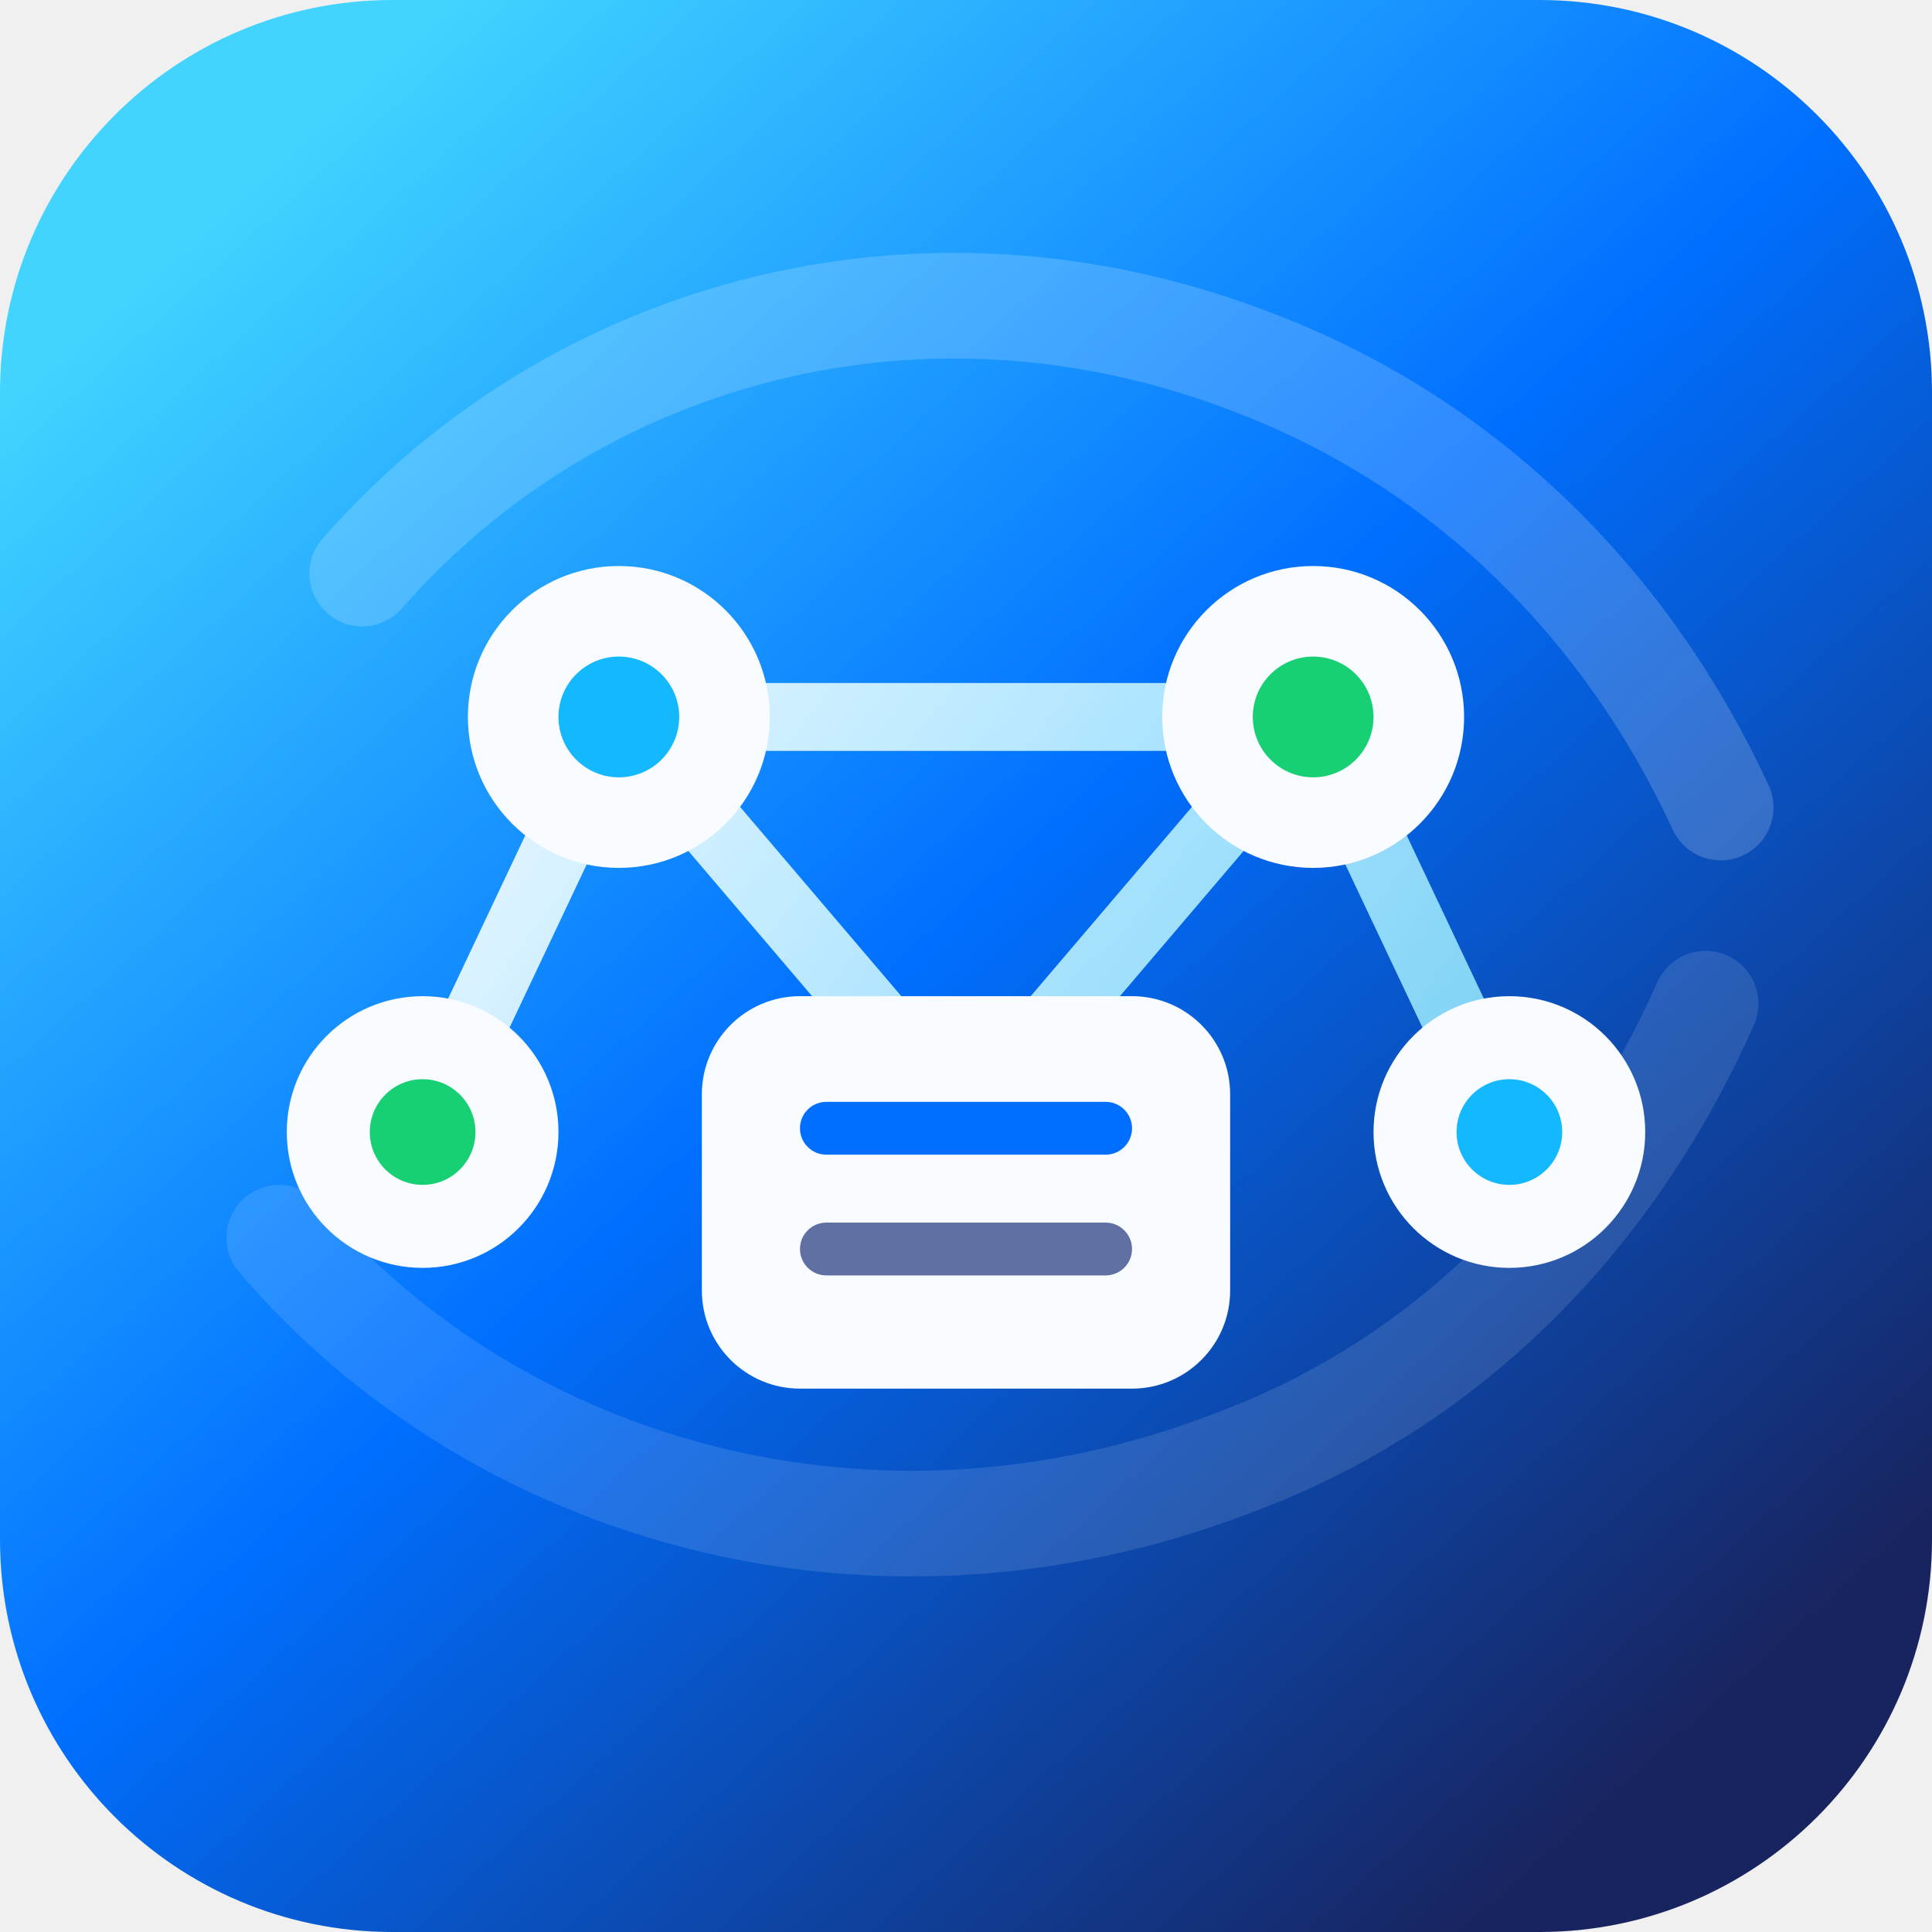
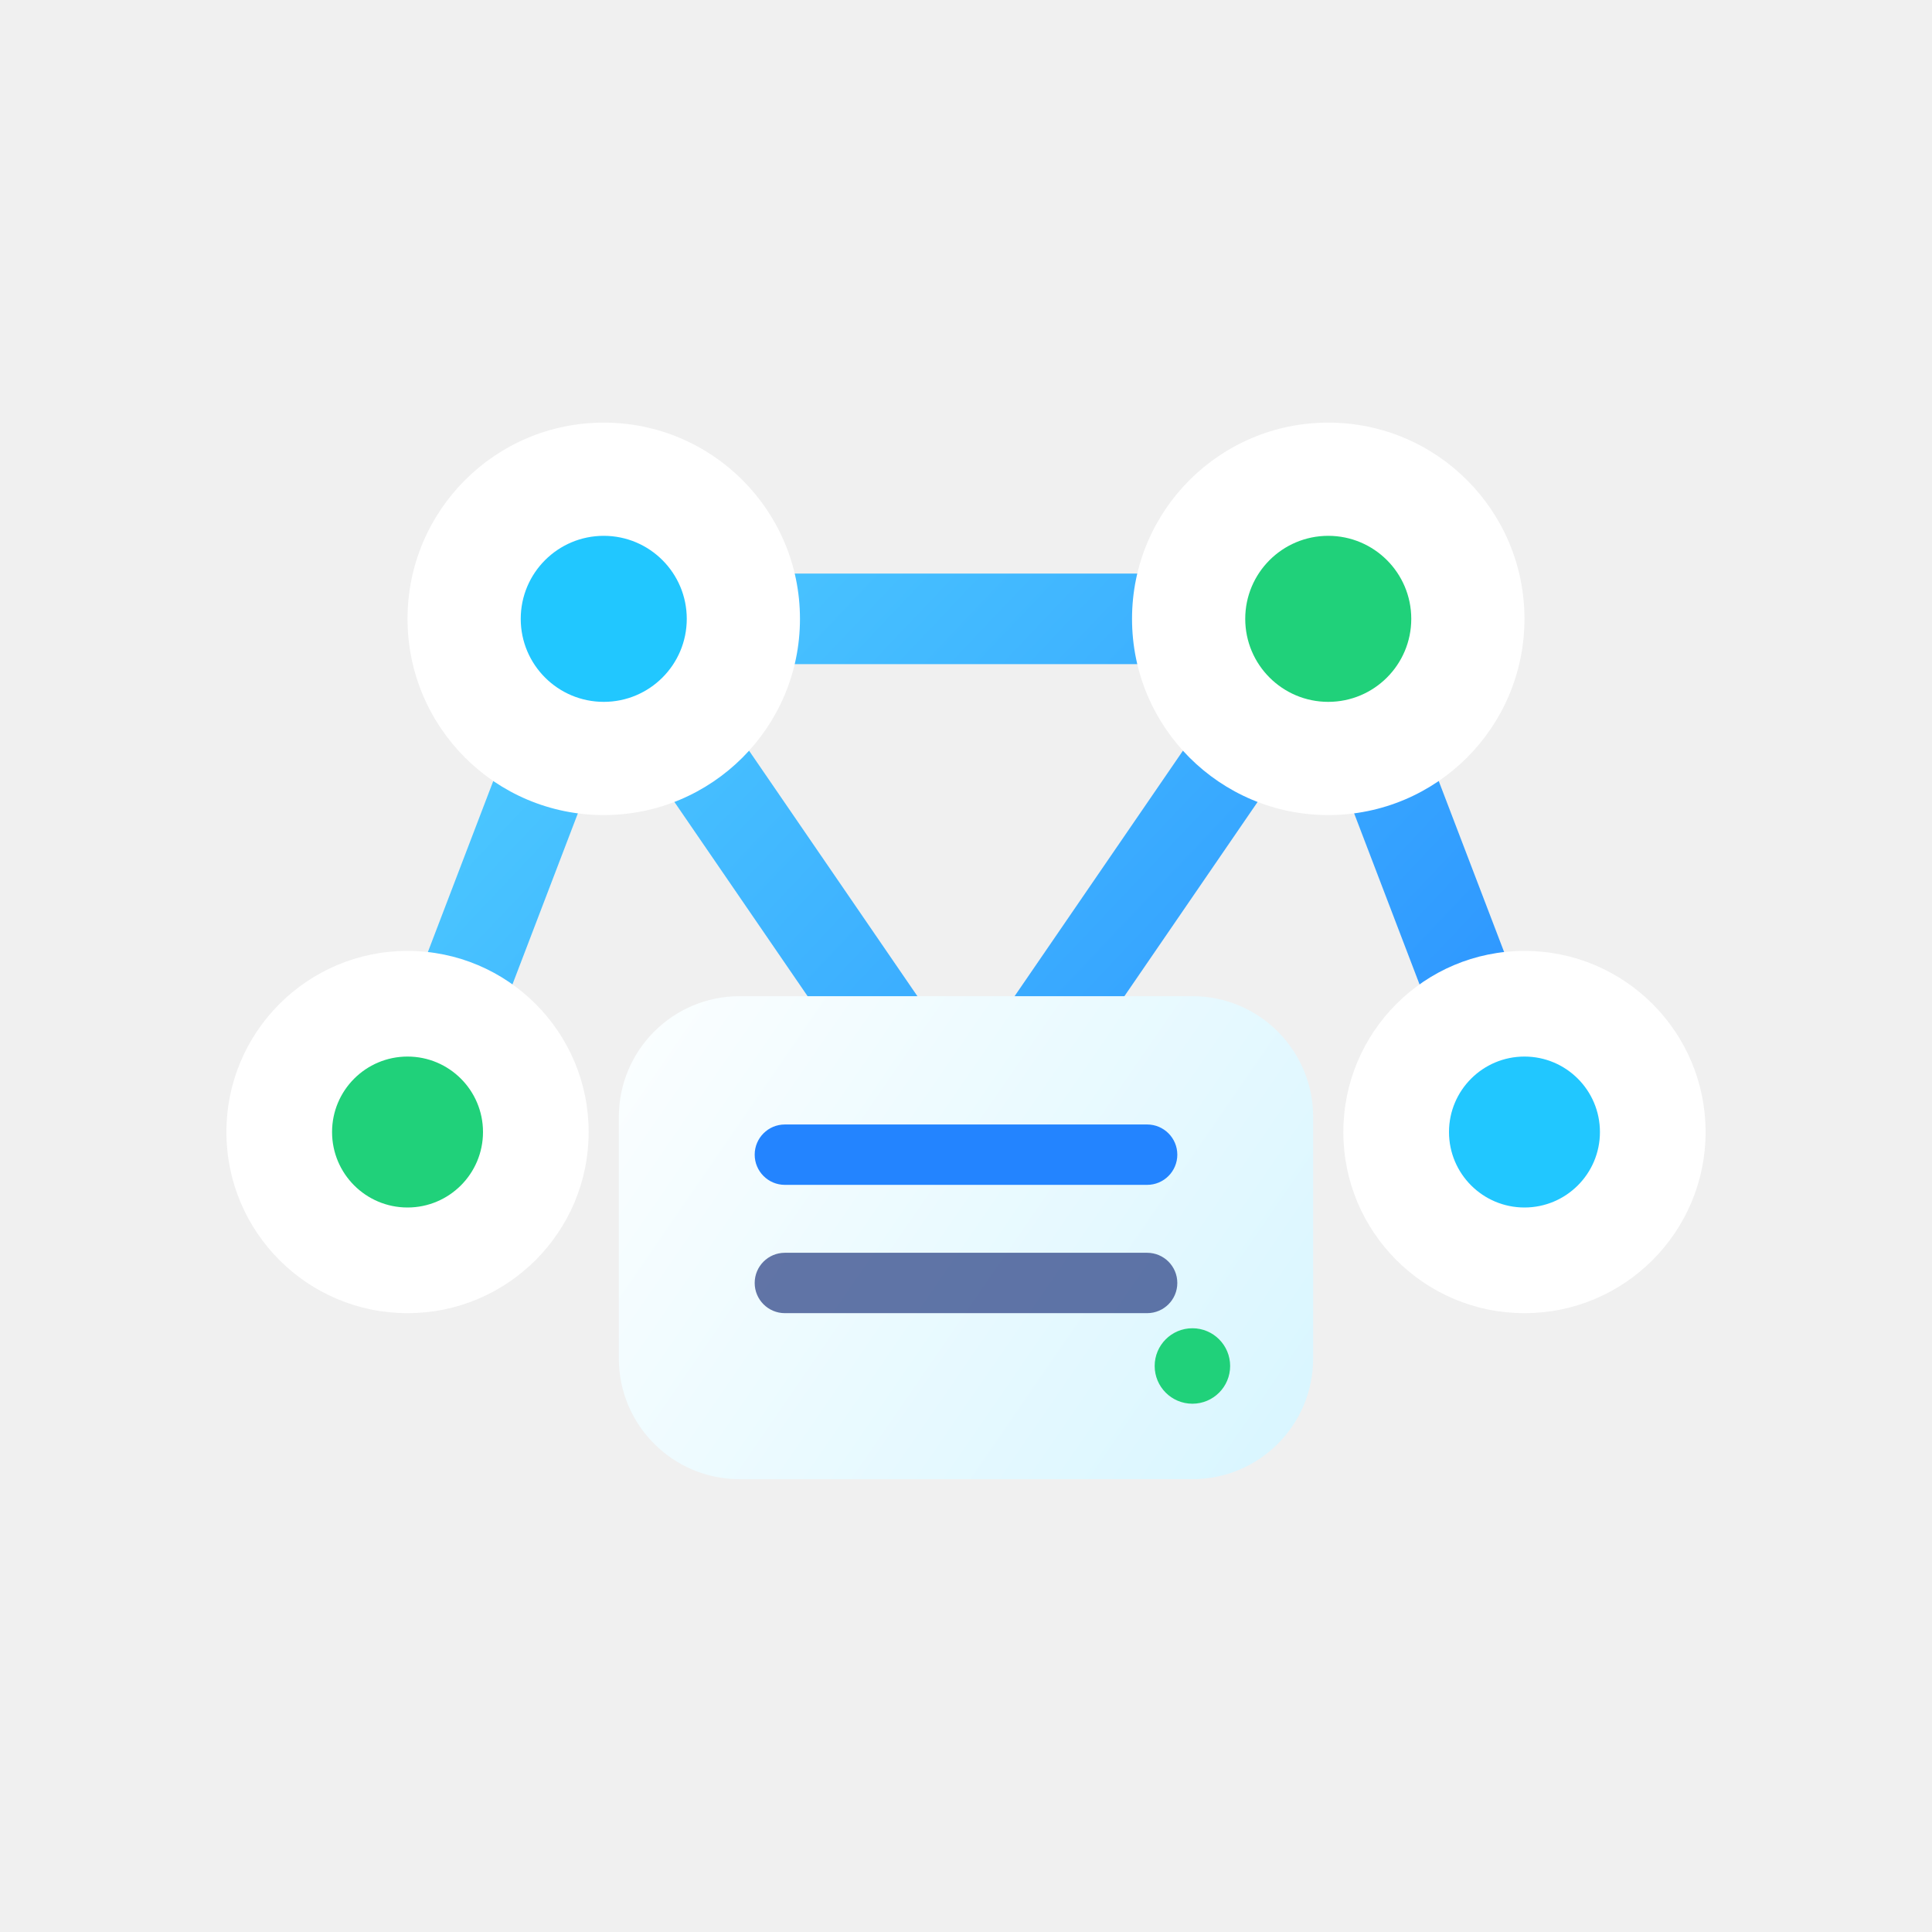
<svg xmlns="http://www.w3.org/2000/svg" width="256" height="256" viewBox="0 0 256 256" role="img" aria-label="UniFi Network Infrastructure icon">
  <defs>
-     <linearGradient id="bg" x1="34" y1="24" x2="222" y2="232" gradientUnits="userSpaceOnUse">
-       <stop stop-color="#42d3ff" />
-       <stop offset="0.48" stop-color="#006fff" />
-       <stop offset="1" stop-color="#18245f" />
+     <linearGradient id="line" x1="52" y1="54" x2="204" y2="198" gradientUnits="userSpaceOnUse">
+       <stop stop-color="#54d7ff" />
+       <stop offset="1" stop-color="#2384ff" />
    </linearGradient>
-     <linearGradient id="line" x1="64" y1="82" x2="194" y2="177" gradientUnits="userSpaceOnUse">
-       <stop stop-color="#f8fbff" stop-opacity="0.96" />
-       <stop offset="1" stop-color="#8beaff" stop-opacity="0.82" />
+     <linearGradient id="switch" x1="80" y1="118" x2="176" y2="184" gradientUnits="userSpaceOnUse">
+       <stop stop-color="#ffffff" />
+       <stop offset="1" stop-color="#d9f6ff" />
    </linearGradient>
  </defs>
-   <rect width="256" height="256" rx="52" fill="url(#bg)" />
-   <path d="M48 76c28-32 74-45 118-28 29 11 50 33 62 59" fill="none" stroke="#ffffff" stroke-opacity="0.18" stroke-width="14" stroke-linecap="round" />
-   <path d="M37 164c29 34 79 48 126 30 30-11 51-34 63-61" fill="none" stroke="#ffffff" stroke-opacity="0.12" stroke-width="14" stroke-linecap="round" />
+   <g fill="none" stroke="url(#line)" stroke-width="12" stroke-linecap="round" stroke-linejoin="round">
+     <path d="M80 82h96" />
+     <path d="M80 82 54 150" />
+     <path d="M176 82l26 68" />
+     <path d="M80 82l48 70" />
+     <path d="M176 82l-48 70" />
+   </g>
  <g>
-     <path d="M82 95h92M82 95l-26 55M174 95l26 55M82 95l46 54M174 95l-46 54" fill="none" stroke="url(#line)" stroke-width="9" stroke-linecap="round" stroke-linejoin="round" />
-     <rect x="93" y="132" width="70" height="52" rx="13" fill="#f8fbff" />
-     <rect x="106" y="146" width="44" height="7" rx="3.5" fill="#006fff" />
-     <rect x="106" y="162" width="44" height="7" rx="3.5" fill="#263b80" fill-opacity="0.72" />
-     <circle cx="82" cy="95" r="20" fill="#f8fbff" />
-     <circle cx="174" cy="95" r="20" fill="#f8fbff" />
-     <circle cx="56" cy="150" r="18" fill="#f8fbff" />
-     <circle cx="200" cy="150" r="18" fill="#f8fbff" />
-     <circle cx="82" cy="95" r="8" fill="#13b8ff" />
-     <circle cx="174" cy="95" r="8" fill="#17d073" />
-     <circle cx="56" cy="150" r="7" fill="#17d073" />
-     <circle cx="200" cy="150" r="7" fill="#13b8ff" />
+     <circle cx="80" cy="82" r="26" fill="#ffffff" />
+     <circle cx="176" cy="82" r="26" fill="#ffffff" />
+     <circle cx="54" cy="150" r="24" fill="#ffffff" />
+     <circle cx="202" cy="150" r="24" fill="#ffffff" />
+     <circle cx="80" cy="82" r="11" fill="#21c7ff" />
+     <circle cx="176" cy="82" r="11" fill="#20d17a" />
+     <circle cx="54" cy="150" r="10" fill="#20d17a" />
+     <circle cx="202" cy="150" r="10" fill="#21c7ff" />
+   </g>
+   <g>
+     <rect x="82" y="132" width="92" height="64" rx="16" fill="url(#switch)" />
+     <rect x="100" y="149" width="56" height="8" rx="4" fill="#2384ff" />
+     <rect x="100" y="166" width="56" height="8" rx="4" fill="#233b80" opacity="0.7" />
+     <circle cx="158" cy="181" r="5" fill="#20d17a" />
  </g>
</svg>
